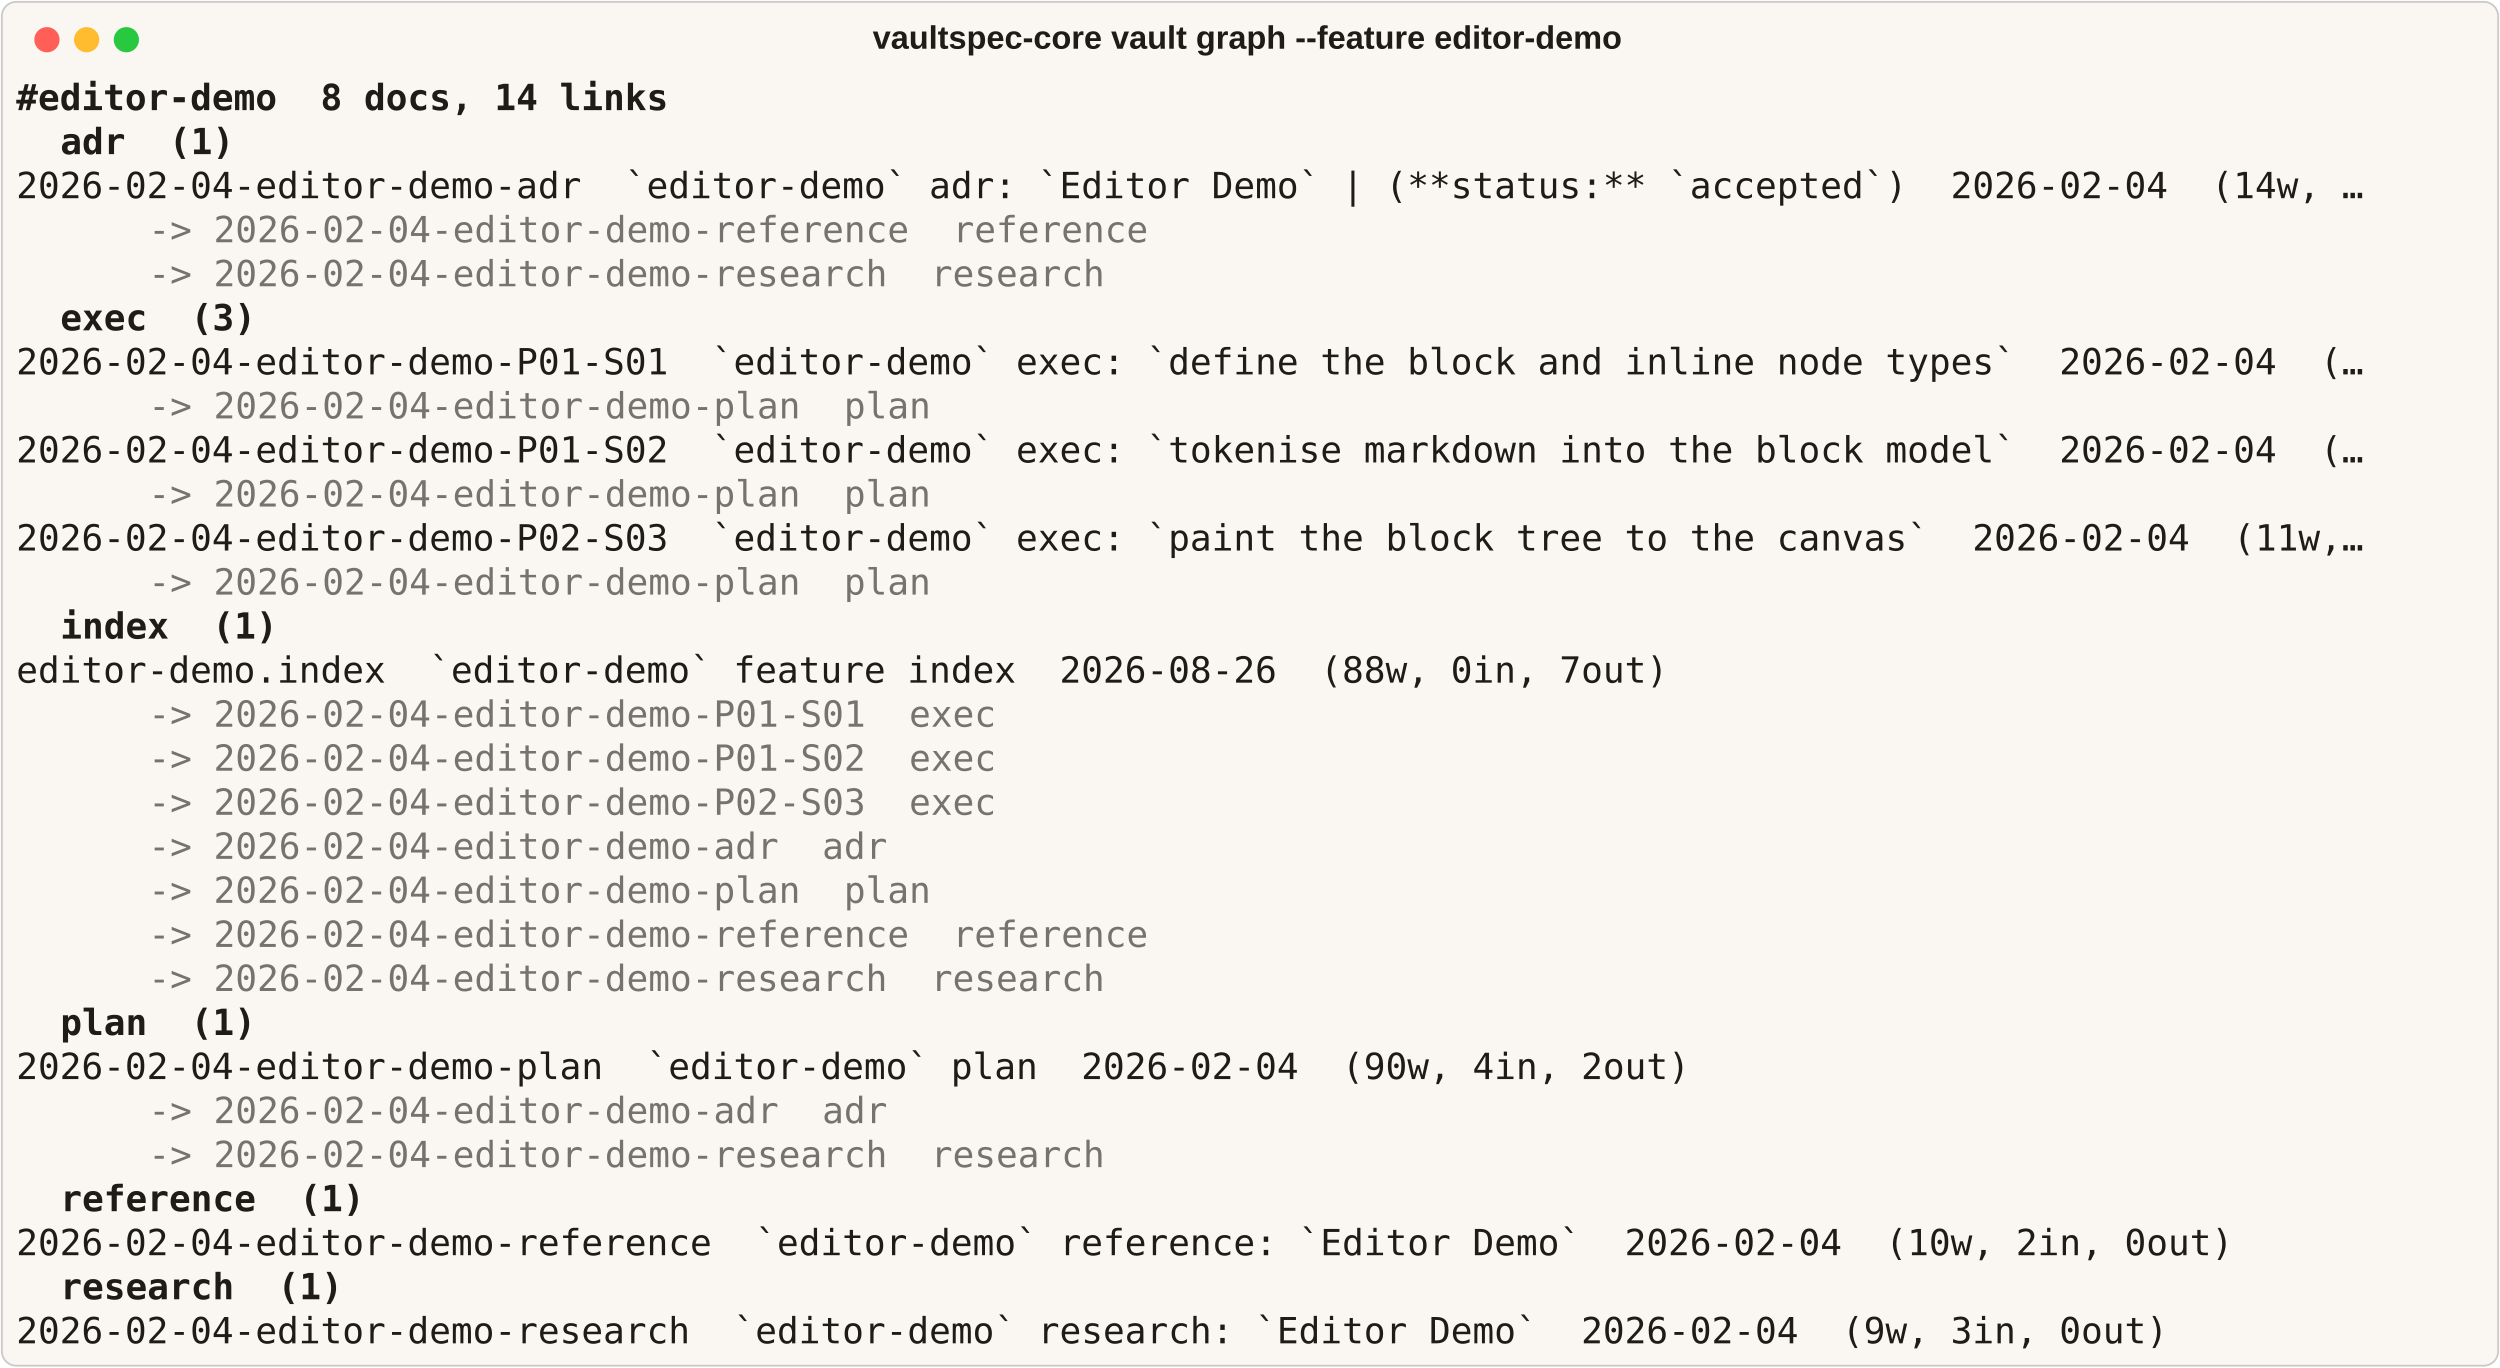
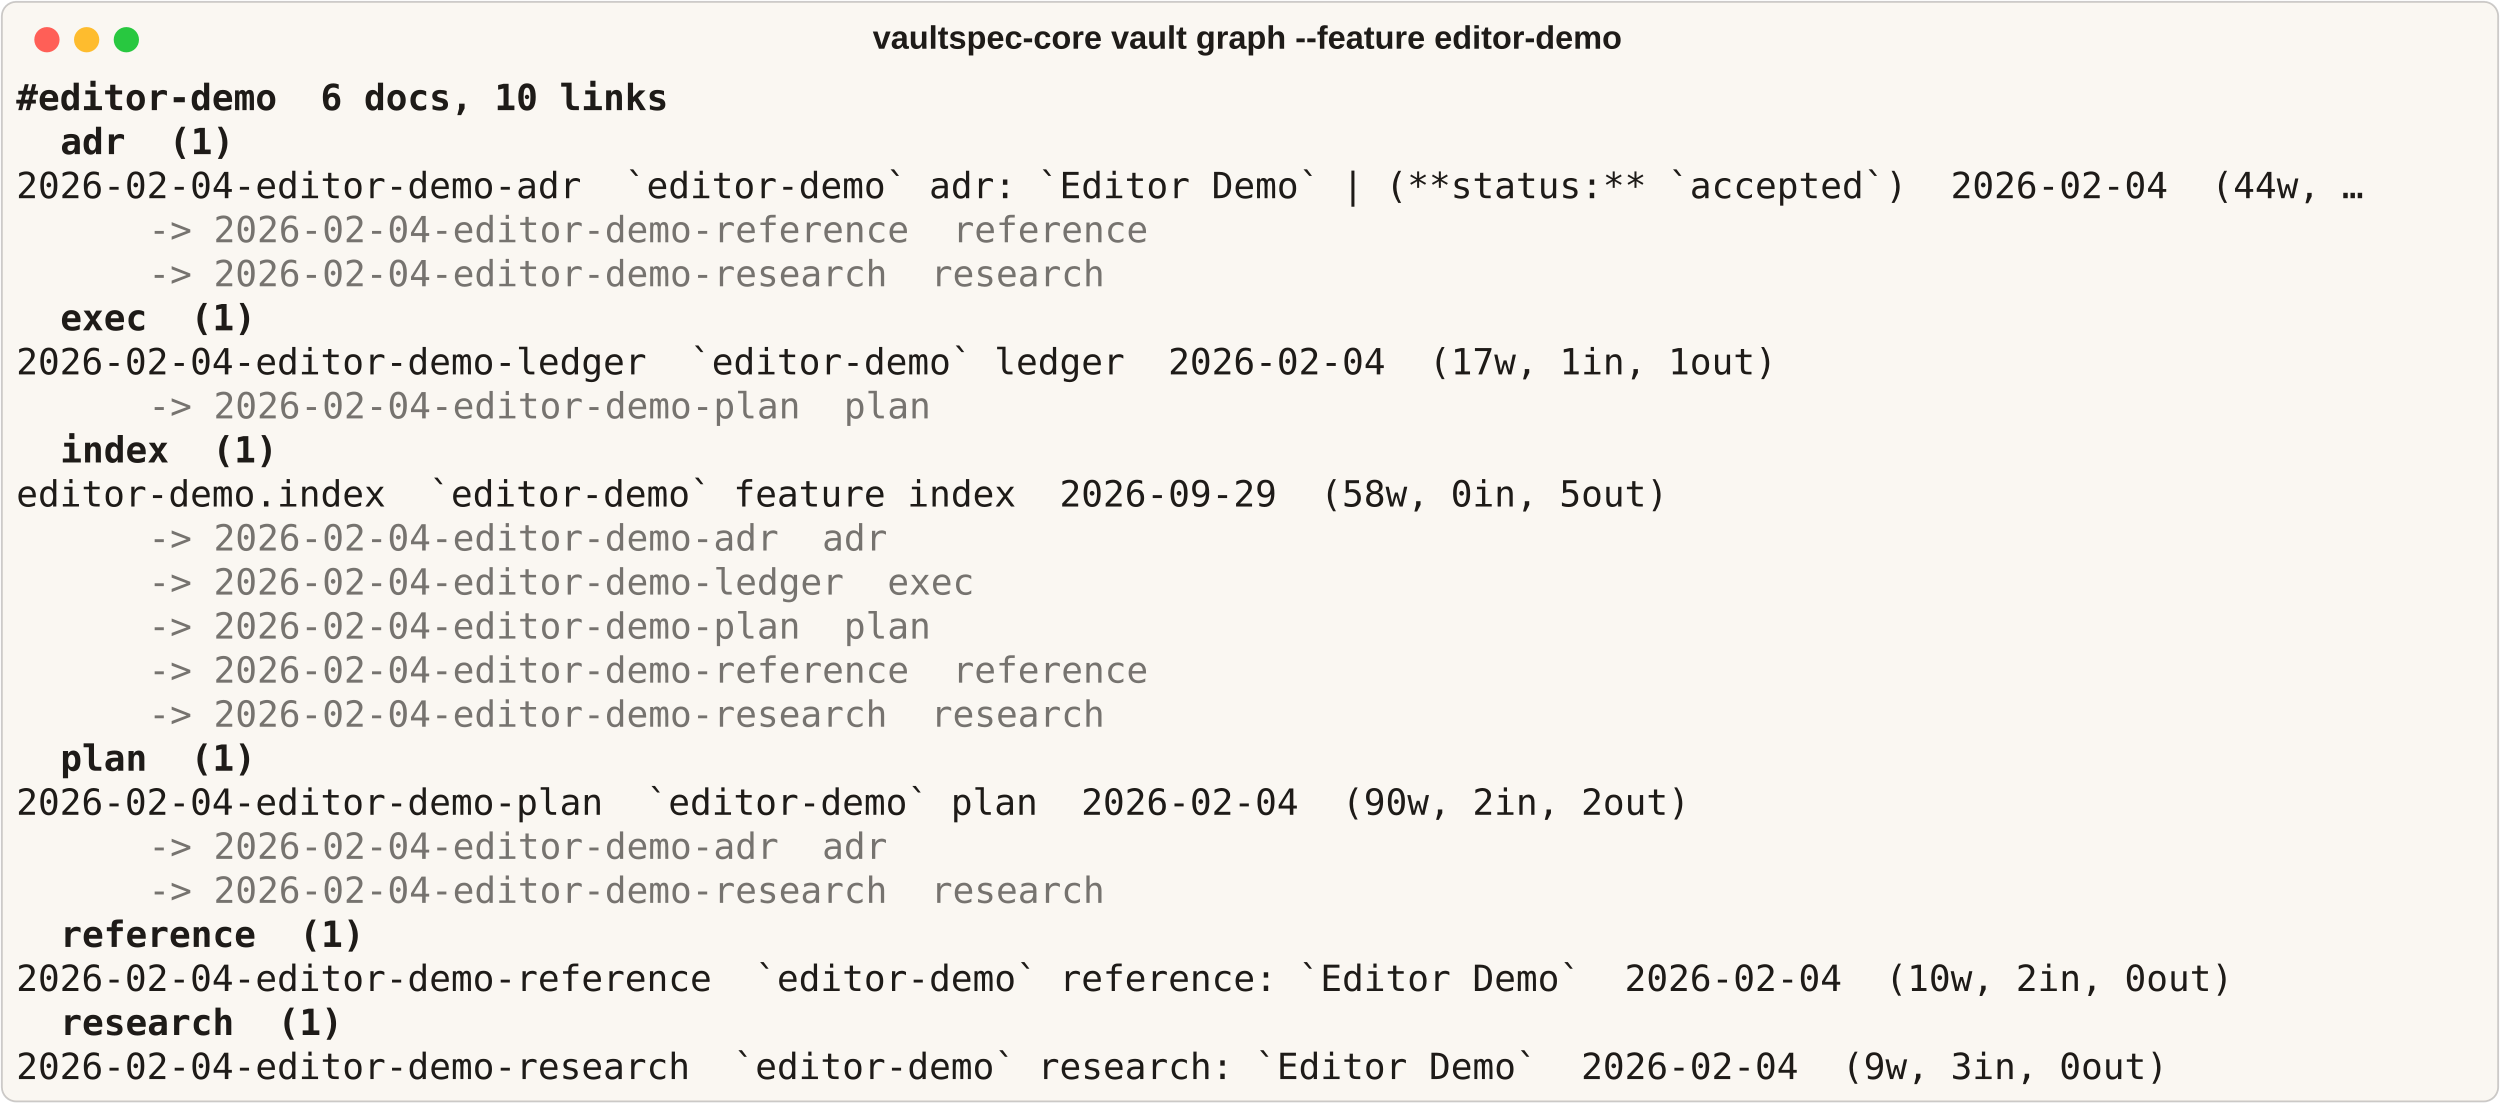
- <svg xmlns="http://www.w3.org/2000/svg" class="rich-terminal" viewBox="0 0 1385 757.6">
+ <svg xmlns="http://www.w3.org/2000/svg" class="rich-terminal" viewBox="0 0 1385 611.2">
  <style>

    @font-face {
        font-family: "Fira Code";
        src: local("FiraCode-Regular"),
                url("https://cdnjs.cloudflare.com/ajax/libs/firacode/6.2.0/woff2/FiraCode-Regular.woff2") format("woff2"),
                url("https://cdnjs.cloudflare.com/ajax/libs/firacode/6.2.0/woff/FiraCode-Regular.woff") format("woff");
        font-style: normal;
        font-weight: 400;
    }
    @font-face {
        font-family: "Fira Code";
        src: local("FiraCode-Bold"),
                url("https://cdnjs.cloudflare.com/ajax/libs/firacode/6.2.0/woff2/FiraCode-Bold.woff2") format("woff2"),
                url("https://cdnjs.cloudflare.com/ajax/libs/firacode/6.2.0/woff/FiraCode-Bold.woff") format("woff");
        font-style: bold;
        font-weight: 700;
    }

-     .terminal-4122325118-matrix {
+     .terminal-2418725789-matrix {
        font-family: Fira Code, monospace;
        font-size: 20px;
        line-height: 24.4px;
        font-variant-east-asian: full-width;
    }

-     .terminal-4122325118-title {
+     .terminal-2418725789-title {
        font-size: 18px;
        font-weight: bold;
        font-family: arial;
    }

-     .terminal-4122325118-r1 { fill: #1e1b18;font-weight: bold }
- .terminal-4122325118-r2 { fill: #1e1b18 }
- .terminal-4122325118-r3 { fill: #76736f }
+     .terminal-2418725789-r1 { fill: #1e1b18;font-weight: bold }
+ .terminal-2418725789-r2 { fill: #1e1b18 }
+ .terminal-2418725789-r3 { fill: #76736f }
    </style>
  <defs>
-     <clipPath id="terminal-4122325118-clip-terminal">
-       <rect x="0" y="0" width="1365.4" height="706.6" />
+     <clipPath id="terminal-2418725789-clip-terminal">
+       <rect x="0" y="0" width="1365.4" height="560.2" />
    </clipPath>
-     <clipPath id="terminal-4122325118-line-0">
+     <clipPath id="terminal-2418725789-line-0">
      <rect x="0" y="1.5" width="1366.4" height="24.65" />
    </clipPath>
-     <clipPath id="terminal-4122325118-line-1">
+     <clipPath id="terminal-2418725789-line-1">
      <rect x="0" y="25.9" width="1366.4" height="24.65" />
    </clipPath>
-     <clipPath id="terminal-4122325118-line-2">
+     <clipPath id="terminal-2418725789-line-2">
      <rect x="0" y="50.3" width="1366.4" height="24.65" />
    </clipPath>
-     <clipPath id="terminal-4122325118-line-3">
+     <clipPath id="terminal-2418725789-line-3">
      <rect x="0" y="74.7" width="1366.4" height="24.65" />
    </clipPath>
-     <clipPath id="terminal-4122325118-line-4">
+     <clipPath id="terminal-2418725789-line-4">
      <rect x="0" y="99.1" width="1366.4" height="24.65" />
    </clipPath>
-     <clipPath id="terminal-4122325118-line-5">
+     <clipPath id="terminal-2418725789-line-5">
      <rect x="0" y="123.5" width="1366.4" height="24.65" />
    </clipPath>
-     <clipPath id="terminal-4122325118-line-6">
+     <clipPath id="terminal-2418725789-line-6">
      <rect x="0" y="147.9" width="1366.4" height="24.65" />
    </clipPath>
-     <clipPath id="terminal-4122325118-line-7">
+     <clipPath id="terminal-2418725789-line-7">
      <rect x="0" y="172.3" width="1366.4" height="24.65" />
    </clipPath>
-     <clipPath id="terminal-4122325118-line-8">
+     <clipPath id="terminal-2418725789-line-8">
      <rect x="0" y="196.7" width="1366.4" height="24.65" />
    </clipPath>
-     <clipPath id="terminal-4122325118-line-9">
+     <clipPath id="terminal-2418725789-line-9">
      <rect x="0" y="221.1" width="1366.4" height="24.65" />
    </clipPath>
-     <clipPath id="terminal-4122325118-line-10">
+     <clipPath id="terminal-2418725789-line-10">
      <rect x="0" y="245.5" width="1366.4" height="24.65" />
    </clipPath>
-     <clipPath id="terminal-4122325118-line-11">
+     <clipPath id="terminal-2418725789-line-11">
      <rect x="0" y="269.9" width="1366.4" height="24.65" />
    </clipPath>
-     <clipPath id="terminal-4122325118-line-12">
+     <clipPath id="terminal-2418725789-line-12">
      <rect x="0" y="294.3" width="1366.4" height="24.65" />
    </clipPath>
-     <clipPath id="terminal-4122325118-line-13">
+     <clipPath id="terminal-2418725789-line-13">
      <rect x="0" y="318.7" width="1366.4" height="24.65" />
    </clipPath>
-     <clipPath id="terminal-4122325118-line-14">
+     <clipPath id="terminal-2418725789-line-14">
      <rect x="0" y="343.1" width="1366.4" height="24.65" />
    </clipPath>
-     <clipPath id="terminal-4122325118-line-15">
+     <clipPath id="terminal-2418725789-line-15">
      <rect x="0" y="367.5" width="1366.4" height="24.65" />
    </clipPath>
-     <clipPath id="terminal-4122325118-line-16">
+     <clipPath id="terminal-2418725789-line-16">
      <rect x="0" y="391.9" width="1366.4" height="24.65" />
    </clipPath>
-     <clipPath id="terminal-4122325118-line-17">
+     <clipPath id="terminal-2418725789-line-17">
      <rect x="0" y="416.3" width="1366.4" height="24.65" />
    </clipPath>
-     <clipPath id="terminal-4122325118-line-18">
+     <clipPath id="terminal-2418725789-line-18">
      <rect x="0" y="440.7" width="1366.4" height="24.65" />
    </clipPath>
-     <clipPath id="terminal-4122325118-line-19">
+     <clipPath id="terminal-2418725789-line-19">
      <rect x="0" y="465.1" width="1366.4" height="24.65" />
    </clipPath>
-     <clipPath id="terminal-4122325118-line-20">
+     <clipPath id="terminal-2418725789-line-20">
      <rect x="0" y="489.5" width="1366.4" height="24.65" />
    </clipPath>
-     <clipPath id="terminal-4122325118-line-21">
+     <clipPath id="terminal-2418725789-line-21">
      <rect x="0" y="513.9" width="1366.4" height="24.65" />
    </clipPath>
-     <clipPath id="terminal-4122325118-line-22">
-       <rect x="0" y="538.3" width="1366.4" height="24.65" />
-     </clipPath>
-     <clipPath id="terminal-4122325118-line-23">
-       <rect x="0" y="562.7" width="1366.4" height="24.65" />
-     </clipPath>
-     <clipPath id="terminal-4122325118-line-24">
-       <rect x="0" y="587.1" width="1366.4" height="24.65" />
-     </clipPath>
-     <clipPath id="terminal-4122325118-line-25">
-       <rect x="0" y="611.5" width="1366.4" height="24.65" />
-     </clipPath>
-     <clipPath id="terminal-4122325118-line-26">
-       <rect x="0" y="635.9" width="1366.4" height="24.65" />
-     </clipPath>
-     <clipPath id="terminal-4122325118-line-27">
-       <rect x="0" y="660.3" width="1366.4" height="24.65" />
-     </clipPath>
  </defs>
-   <rect fill="#faf7f2" stroke="rgba(30,27,24,0.22)" stroke-width="1" x="1" y="1" width="1383" height="755.6" rx="8" />
-   <text class="terminal-4122325118-title" fill="#1e1b18" text-anchor="middle" x="691" y="27">vaultspec-core vault graph --feature editor-demo</text>
+   <rect fill="#faf7f2" stroke="rgba(30,27,24,0.22)" stroke-width="1" x="1" y="1" width="1383" height="609.2" rx="8" />
+   <text class="terminal-2418725789-title" fill="#1e1b18" text-anchor="middle" x="691" y="27">vaultspec-core vault graph --feature editor-demo</text>
  <g transform="translate(26,22)">
    <circle cx="0" cy="0" r="7" fill="#ff5f57" />
    <circle cx="22" cy="0" r="7" fill="#febc2e" />
    <circle cx="44" cy="0" r="7" fill="#28c840" />
  </g>
-   <g transform="translate(9, 41)" clip-path="url(#terminal-4122325118-clip-terminal)">
-     <g class="terminal-4122325118-matrix">
-       <text class="terminal-4122325118-r1" x="0" y="20" textLength="366" clip-path="url(#terminal-4122325118-line-0)">#editor-demo  8 docs, 14 links</text>
-       <text class="terminal-4122325118-r2" x="1366.4" y="20" textLength="12.2" clip-path="url(#terminal-4122325118-line-0)">
+   <g transform="translate(9, 41)" clip-path="url(#terminal-2418725789-clip-terminal)">
+     <g class="terminal-2418725789-matrix">
+       <text class="terminal-2418725789-r1" x="0" y="20" textLength="366" clip-path="url(#terminal-2418725789-line-0)">#editor-demo  6 docs, 10 links</text>
+       <text class="terminal-2418725789-r2" x="1366.4" y="20" textLength="12.2" clip-path="url(#terminal-2418725789-line-0)">
</text>
-       <text class="terminal-4122325118-r1" x="24.4" y="44.4" textLength="97.6" clip-path="url(#terminal-4122325118-line-1)">adr  (1)</text>
-       <text class="terminal-4122325118-r2" x="1366.4" y="44.4" textLength="12.2" clip-path="url(#terminal-4122325118-line-1)">
+       <text class="terminal-2418725789-r1" x="24.4" y="44.4" textLength="97.6" clip-path="url(#terminal-2418725789-line-1)">adr  (1)</text>
+       <text class="terminal-2418725789-r2" x="1366.4" y="44.4" textLength="12.2" clip-path="url(#terminal-2418725789-line-1)">
</text>
-       <text class="terminal-4122325118-r2" x="0" y="68.8" textLength="1366.4" clip-path="url(#terminal-4122325118-line-2)">    2026-02-04-editor-demo-adr  `editor-demo` adr: `Editor Demo` | (**status:** `accepted`)  2026-02-04  (14w, …</text>
-       <text class="terminal-4122325118-r2" x="1366.4" y="68.8" textLength="12.2" clip-path="url(#terminal-4122325118-line-2)">
+       <text class="terminal-2418725789-r2" x="0" y="68.8" textLength="1366.4" clip-path="url(#terminal-2418725789-line-2)">    2026-02-04-editor-demo-adr  `editor-demo` adr: `Editor Demo` | (**status:** `accepted`)  2026-02-04  (44w, …</text>
+       <text class="terminal-2418725789-r2" x="1366.4" y="68.8" textLength="12.2" clip-path="url(#terminal-2418725789-line-2)">
</text>
-       <text class="terminal-4122325118-r3" x="73.2" y="93.2" textLength="561.2" clip-path="url(#terminal-4122325118-line-3)">-&gt; 2026-02-04-editor-demo-reference  reference</text>
-       <text class="terminal-4122325118-r2" x="1366.4" y="93.2" textLength="12.2" clip-path="url(#terminal-4122325118-line-3)">
+       <text class="terminal-2418725789-r3" x="73.2" y="93.2" textLength="561.2" clip-path="url(#terminal-2418725789-line-3)">-&gt; 2026-02-04-editor-demo-reference  reference</text>
+       <text class="terminal-2418725789-r2" x="1366.4" y="93.2" textLength="12.2" clip-path="url(#terminal-2418725789-line-3)">
</text>
-       <text class="terminal-4122325118-r3" x="73.2" y="117.6" textLength="536.8" clip-path="url(#terminal-4122325118-line-4)">-&gt; 2026-02-04-editor-demo-research  research</text>
-       <text class="terminal-4122325118-r2" x="1366.4" y="117.6" textLength="12.2" clip-path="url(#terminal-4122325118-line-4)">
+       <text class="terminal-2418725789-r3" x="73.2" y="117.6" textLength="536.8" clip-path="url(#terminal-2418725789-line-4)">-&gt; 2026-02-04-editor-demo-research  research</text>
+       <text class="terminal-2418725789-r2" x="1366.4" y="117.6" textLength="12.2" clip-path="url(#terminal-2418725789-line-4)">
</text>
-       <text class="terminal-4122325118-r1" x="24.4" y="142" textLength="109.8" clip-path="url(#terminal-4122325118-line-5)">exec  (3)</text>
-       <text class="terminal-4122325118-r2" x="1366.4" y="142" textLength="12.2" clip-path="url(#terminal-4122325118-line-5)">
+       <text class="terminal-2418725789-r1" x="24.4" y="142" textLength="109.8" clip-path="url(#terminal-2418725789-line-5)">exec  (1)</text>
+       <text class="terminal-2418725789-r2" x="1366.4" y="142" textLength="12.2" clip-path="url(#terminal-2418725789-line-5)">
</text>
-       <text class="terminal-4122325118-r2" x="0" y="166.4" textLength="1366.4" clip-path="url(#terminal-4122325118-line-6)">    2026-02-04-editor-demo-P01-S01  `editor-demo` exec: `define the block and inline node types`  2026-02-04  (…</text>
-       <text class="terminal-4122325118-r2" x="1366.4" y="166.4" textLength="12.2" clip-path="url(#terminal-4122325118-line-6)">
+       <text class="terminal-2418725789-r2" x="0" y="166.4" textLength="1037" clip-path="url(#terminal-2418725789-line-6)">    2026-02-04-editor-demo-ledger  `editor-demo` ledger  2026-02-04  (17w, 1in, 1out)</text>
+       <text class="terminal-2418725789-r2" x="1366.4" y="166.4" textLength="12.2" clip-path="url(#terminal-2418725789-line-6)">
</text>
-       <text class="terminal-4122325118-r3" x="73.2" y="190.8" textLength="439.2" clip-path="url(#terminal-4122325118-line-7)">-&gt; 2026-02-04-editor-demo-plan  plan</text>
-       <text class="terminal-4122325118-r2" x="1366.4" y="190.8" textLength="12.2" clip-path="url(#terminal-4122325118-line-7)">
+       <text class="terminal-2418725789-r3" x="73.2" y="190.8" textLength="439.2" clip-path="url(#terminal-2418725789-line-7)">-&gt; 2026-02-04-editor-demo-plan  plan</text>
+       <text class="terminal-2418725789-r2" x="1366.4" y="190.8" textLength="12.2" clip-path="url(#terminal-2418725789-line-7)">
</text>
-       <text class="terminal-4122325118-r2" x="0" y="215.2" textLength="1366.4" clip-path="url(#terminal-4122325118-line-8)">    2026-02-04-editor-demo-P01-S02  `editor-demo` exec: `tokenise markdown into the block model`  2026-02-04  (…</text>
-       <text class="terminal-4122325118-r2" x="1366.4" y="215.2" textLength="12.2" clip-path="url(#terminal-4122325118-line-8)">
+       <text class="terminal-2418725789-r1" x="24.4" y="215.2" textLength="122" clip-path="url(#terminal-2418725789-line-8)">index  (1)</text>
+       <text class="terminal-2418725789-r2" x="1366.4" y="215.2" textLength="12.2" clip-path="url(#terminal-2418725789-line-8)">
</text>
-       <text class="terminal-4122325118-r3" x="73.2" y="239.6" textLength="439.2" clip-path="url(#terminal-4122325118-line-9)">-&gt; 2026-02-04-editor-demo-plan  plan</text>
-       <text class="terminal-4122325118-r2" x="1366.4" y="239.6" textLength="12.2" clip-path="url(#terminal-4122325118-line-9)">
+       <text class="terminal-2418725789-r2" x="0" y="239.6" textLength="976" clip-path="url(#terminal-2418725789-line-9)">    editor-demo.index  `editor-demo` feature index  2026-09-29  (58w, 0in, 5out)</text>
+       <text class="terminal-2418725789-r2" x="1366.4" y="239.6" textLength="12.2" clip-path="url(#terminal-2418725789-line-9)">
</text>
-       <text class="terminal-4122325118-r2" x="0" y="264" textLength="1366.4" clip-path="url(#terminal-4122325118-line-10)">    2026-02-04-editor-demo-P02-S03  `editor-demo` exec: `paint the block tree to the canvas`  2026-02-04  (11w,…</text>
-       <text class="terminal-4122325118-r2" x="1366.4" y="264" textLength="12.2" clip-path="url(#terminal-4122325118-line-10)">
+       <text class="terminal-2418725789-r3" x="73.2" y="264" textLength="414.8" clip-path="url(#terminal-2418725789-line-10)">-&gt; 2026-02-04-editor-demo-adr  adr</text>
+       <text class="terminal-2418725789-r2" x="1366.4" y="264" textLength="12.2" clip-path="url(#terminal-2418725789-line-10)">
</text>
-       <text class="terminal-4122325118-r3" x="73.2" y="288.4" textLength="439.2" clip-path="url(#terminal-4122325118-line-11)">-&gt; 2026-02-04-editor-demo-plan  plan</text>
-       <text class="terminal-4122325118-r2" x="1366.4" y="288.4" textLength="12.2" clip-path="url(#terminal-4122325118-line-11)">
+       <text class="terminal-2418725789-r3" x="73.2" y="288.4" textLength="463.6" clip-path="url(#terminal-2418725789-line-11)">-&gt; 2026-02-04-editor-demo-ledger  exec</text>
+       <text class="terminal-2418725789-r2" x="1366.4" y="288.4" textLength="12.2" clip-path="url(#terminal-2418725789-line-11)">
</text>
-       <text class="terminal-4122325118-r1" x="24.4" y="312.8" textLength="122" clip-path="url(#terminal-4122325118-line-12)">index  (1)</text>
-       <text class="terminal-4122325118-r2" x="1366.4" y="312.8" textLength="12.2" clip-path="url(#terminal-4122325118-line-12)">
+       <text class="terminal-2418725789-r3" x="73.2" y="312.8" textLength="439.2" clip-path="url(#terminal-2418725789-line-12)">-&gt; 2026-02-04-editor-demo-plan  plan</text>
+       <text class="terminal-2418725789-r2" x="1366.4" y="312.8" textLength="12.2" clip-path="url(#terminal-2418725789-line-12)">
</text>
-       <text class="terminal-4122325118-r2" x="0" y="337.2" textLength="976" clip-path="url(#terminal-4122325118-line-13)">    editor-demo.index  `editor-demo` feature index  2026-08-26  (88w, 0in, 7out)</text>
-       <text class="terminal-4122325118-r2" x="1366.4" y="337.2" textLength="12.2" clip-path="url(#terminal-4122325118-line-13)">
+       <text class="terminal-2418725789-r3" x="73.2" y="337.2" textLength="561.2" clip-path="url(#terminal-2418725789-line-13)">-&gt; 2026-02-04-editor-demo-reference  reference</text>
+       <text class="terminal-2418725789-r2" x="1366.4" y="337.2" textLength="12.2" clip-path="url(#terminal-2418725789-line-13)">
</text>
-       <text class="terminal-4122325118-r3" x="73.2" y="361.6" textLength="475.8" clip-path="url(#terminal-4122325118-line-14)">-&gt; 2026-02-04-editor-demo-P01-S01  exec</text>
-       <text class="terminal-4122325118-r2" x="1366.4" y="361.6" textLength="12.2" clip-path="url(#terminal-4122325118-line-14)">
+       <text class="terminal-2418725789-r3" x="73.2" y="361.6" textLength="536.8" clip-path="url(#terminal-2418725789-line-14)">-&gt; 2026-02-04-editor-demo-research  research</text>
+       <text class="terminal-2418725789-r2" x="1366.4" y="361.6" textLength="12.2" clip-path="url(#terminal-2418725789-line-14)">
</text>
-       <text class="terminal-4122325118-r3" x="73.2" y="386" textLength="475.8" clip-path="url(#terminal-4122325118-line-15)">-&gt; 2026-02-04-editor-demo-P01-S02  exec</text>
-       <text class="terminal-4122325118-r2" x="1366.4" y="386" textLength="12.2" clip-path="url(#terminal-4122325118-line-15)">
+       <text class="terminal-2418725789-r1" x="24.4" y="386" textLength="109.8" clip-path="url(#terminal-2418725789-line-15)">plan  (1)</text>
+       <text class="terminal-2418725789-r2" x="1366.4" y="386" textLength="12.2" clip-path="url(#terminal-2418725789-line-15)">
</text>
-       <text class="terminal-4122325118-r3" x="73.2" y="410.4" textLength="475.8" clip-path="url(#terminal-4122325118-line-16)">-&gt; 2026-02-04-editor-demo-P02-S03  exec</text>
-       <text class="terminal-4122325118-r2" x="1366.4" y="410.4" textLength="12.2" clip-path="url(#terminal-4122325118-line-16)">
+       <text class="terminal-2418725789-r2" x="0" y="410.4" textLength="988.2" clip-path="url(#terminal-2418725789-line-16)">    2026-02-04-editor-demo-plan  `editor-demo` plan  2026-02-04  (90w, 2in, 2out)</text>
+       <text class="terminal-2418725789-r2" x="1366.4" y="410.4" textLength="12.2" clip-path="url(#terminal-2418725789-line-16)">
</text>
-       <text class="terminal-4122325118-r3" x="73.2" y="434.8" textLength="414.8" clip-path="url(#terminal-4122325118-line-17)">-&gt; 2026-02-04-editor-demo-adr  adr</text>
-       <text class="terminal-4122325118-r2" x="1366.4" y="434.8" textLength="12.2" clip-path="url(#terminal-4122325118-line-17)">
+       <text class="terminal-2418725789-r3" x="73.2" y="434.8" textLength="414.8" clip-path="url(#terminal-2418725789-line-17)">-&gt; 2026-02-04-editor-demo-adr  adr</text>
+       <text class="terminal-2418725789-r2" x="1366.4" y="434.8" textLength="12.2" clip-path="url(#terminal-2418725789-line-17)">
</text>
-       <text class="terminal-4122325118-r3" x="73.2" y="459.2" textLength="439.2" clip-path="url(#terminal-4122325118-line-18)">-&gt; 2026-02-04-editor-demo-plan  plan</text>
-       <text class="terminal-4122325118-r2" x="1366.4" y="459.2" textLength="12.2" clip-path="url(#terminal-4122325118-line-18)">
+       <text class="terminal-2418725789-r3" x="73.2" y="459.2" textLength="536.8" clip-path="url(#terminal-2418725789-line-18)">-&gt; 2026-02-04-editor-demo-research  research</text>
+       <text class="terminal-2418725789-r2" x="1366.4" y="459.2" textLength="12.2" clip-path="url(#terminal-2418725789-line-18)">
</text>
-       <text class="terminal-4122325118-r3" x="73.2" y="483.6" textLength="561.2" clip-path="url(#terminal-4122325118-line-19)">-&gt; 2026-02-04-editor-demo-reference  reference</text>
-       <text class="terminal-4122325118-r2" x="1366.4" y="483.6" textLength="12.2" clip-path="url(#terminal-4122325118-line-19)">
+       <text class="terminal-2418725789-r1" x="24.4" y="483.6" textLength="170.8" clip-path="url(#terminal-2418725789-line-19)">reference  (1)</text>
+       <text class="terminal-2418725789-r2" x="1366.4" y="483.6" textLength="12.2" clip-path="url(#terminal-2418725789-line-19)">
</text>
-       <text class="terminal-4122325118-r3" x="73.2" y="508" textLength="536.8" clip-path="url(#terminal-4122325118-line-20)">-&gt; 2026-02-04-editor-demo-research  research</text>
-       <text class="terminal-4122325118-r2" x="1366.4" y="508" textLength="12.2" clip-path="url(#terminal-4122325118-line-20)">
+       <text class="terminal-2418725789-r2" x="0" y="508" textLength="1293.2" clip-path="url(#terminal-2418725789-line-20)">    2026-02-04-editor-demo-reference  `editor-demo` reference: `Editor Demo`  2026-02-04  (10w, 2in, 0out)</text>
+       <text class="terminal-2418725789-r2" x="1366.4" y="508" textLength="12.2" clip-path="url(#terminal-2418725789-line-20)">
</text>
-       <text class="terminal-4122325118-r1" x="24.4" y="532.4" textLength="109.8" clip-path="url(#terminal-4122325118-line-21)">plan  (1)</text>
-       <text class="terminal-4122325118-r2" x="1366.4" y="532.4" textLength="12.2" clip-path="url(#terminal-4122325118-line-21)">
+       <text class="terminal-2418725789-r1" x="24.4" y="532.4" textLength="158.6" clip-path="url(#terminal-2418725789-line-21)">research  (1)</text>
+       <text class="terminal-2418725789-r2" x="1366.4" y="532.4" textLength="12.2" clip-path="url(#terminal-2418725789-line-21)">
</text>
-       <text class="terminal-4122325118-r2" x="0" y="556.8" textLength="988.2" clip-path="url(#terminal-4122325118-line-22)">    2026-02-04-editor-demo-plan  `editor-demo` plan  2026-02-04  (90w, 4in, 2out)</text>
-       <text class="terminal-4122325118-r2" x="1366.4" y="556.8" textLength="12.2" clip-path="url(#terminal-4122325118-line-22)">
- </text>
-       <text class="terminal-4122325118-r3" x="73.2" y="581.2" textLength="414.8" clip-path="url(#terminal-4122325118-line-23)">-&gt; 2026-02-04-editor-demo-adr  adr</text>
-       <text class="terminal-4122325118-r2" x="1366.4" y="581.2" textLength="12.2" clip-path="url(#terminal-4122325118-line-23)">
- </text>
-       <text class="terminal-4122325118-r3" x="73.2" y="605.6" textLength="536.8" clip-path="url(#terminal-4122325118-line-24)">-&gt; 2026-02-04-editor-demo-research  research</text>
-       <text class="terminal-4122325118-r2" x="1366.4" y="605.6" textLength="12.2" clip-path="url(#terminal-4122325118-line-24)">
- </text>
-       <text class="terminal-4122325118-r1" x="24.4" y="630" textLength="170.8" clip-path="url(#terminal-4122325118-line-25)">reference  (1)</text>
-       <text class="terminal-4122325118-r2" x="1366.4" y="630" textLength="12.2" clip-path="url(#terminal-4122325118-line-25)">
- </text>
-       <text class="terminal-4122325118-r2" x="0" y="654.4" textLength="1293.2" clip-path="url(#terminal-4122325118-line-26)">    2026-02-04-editor-demo-reference  `editor-demo` reference: `Editor Demo`  2026-02-04  (10w, 2in, 0out)</text>
-       <text class="terminal-4122325118-r2" x="1366.4" y="654.4" textLength="12.2" clip-path="url(#terminal-4122325118-line-26)">
- </text>
-       <text class="terminal-4122325118-r1" x="24.4" y="678.8" textLength="158.6" clip-path="url(#terminal-4122325118-line-27)">research  (1)</text>
-       <text class="terminal-4122325118-r2" x="1366.4" y="678.8" textLength="12.2" clip-path="url(#terminal-4122325118-line-27)">
- </text>
-       <text class="terminal-4122325118-r2" x="0" y="703.2" textLength="1256.6" clip-path="url(#terminal-4122325118-line-28)">    2026-02-04-editor-demo-research  `editor-demo` research: `Editor Demo`  2026-02-04  (9w, 3in, 0out)</text>
-       <text class="terminal-4122325118-r2" x="1366.4" y="703.2" textLength="12.2" clip-path="url(#terminal-4122325118-line-28)">
+       <text class="terminal-2418725789-r2" x="0" y="556.8" textLength="1256.6" clip-path="url(#terminal-2418725789-line-22)">    2026-02-04-editor-demo-research  `editor-demo` research: `Editor Demo`  2026-02-04  (9w, 3in, 0out)</text>
+       <text class="terminal-2418725789-r2" x="1366.4" y="556.8" textLength="12.2" clip-path="url(#terminal-2418725789-line-22)">
</text>
    </g>
  </g>
</svg>
